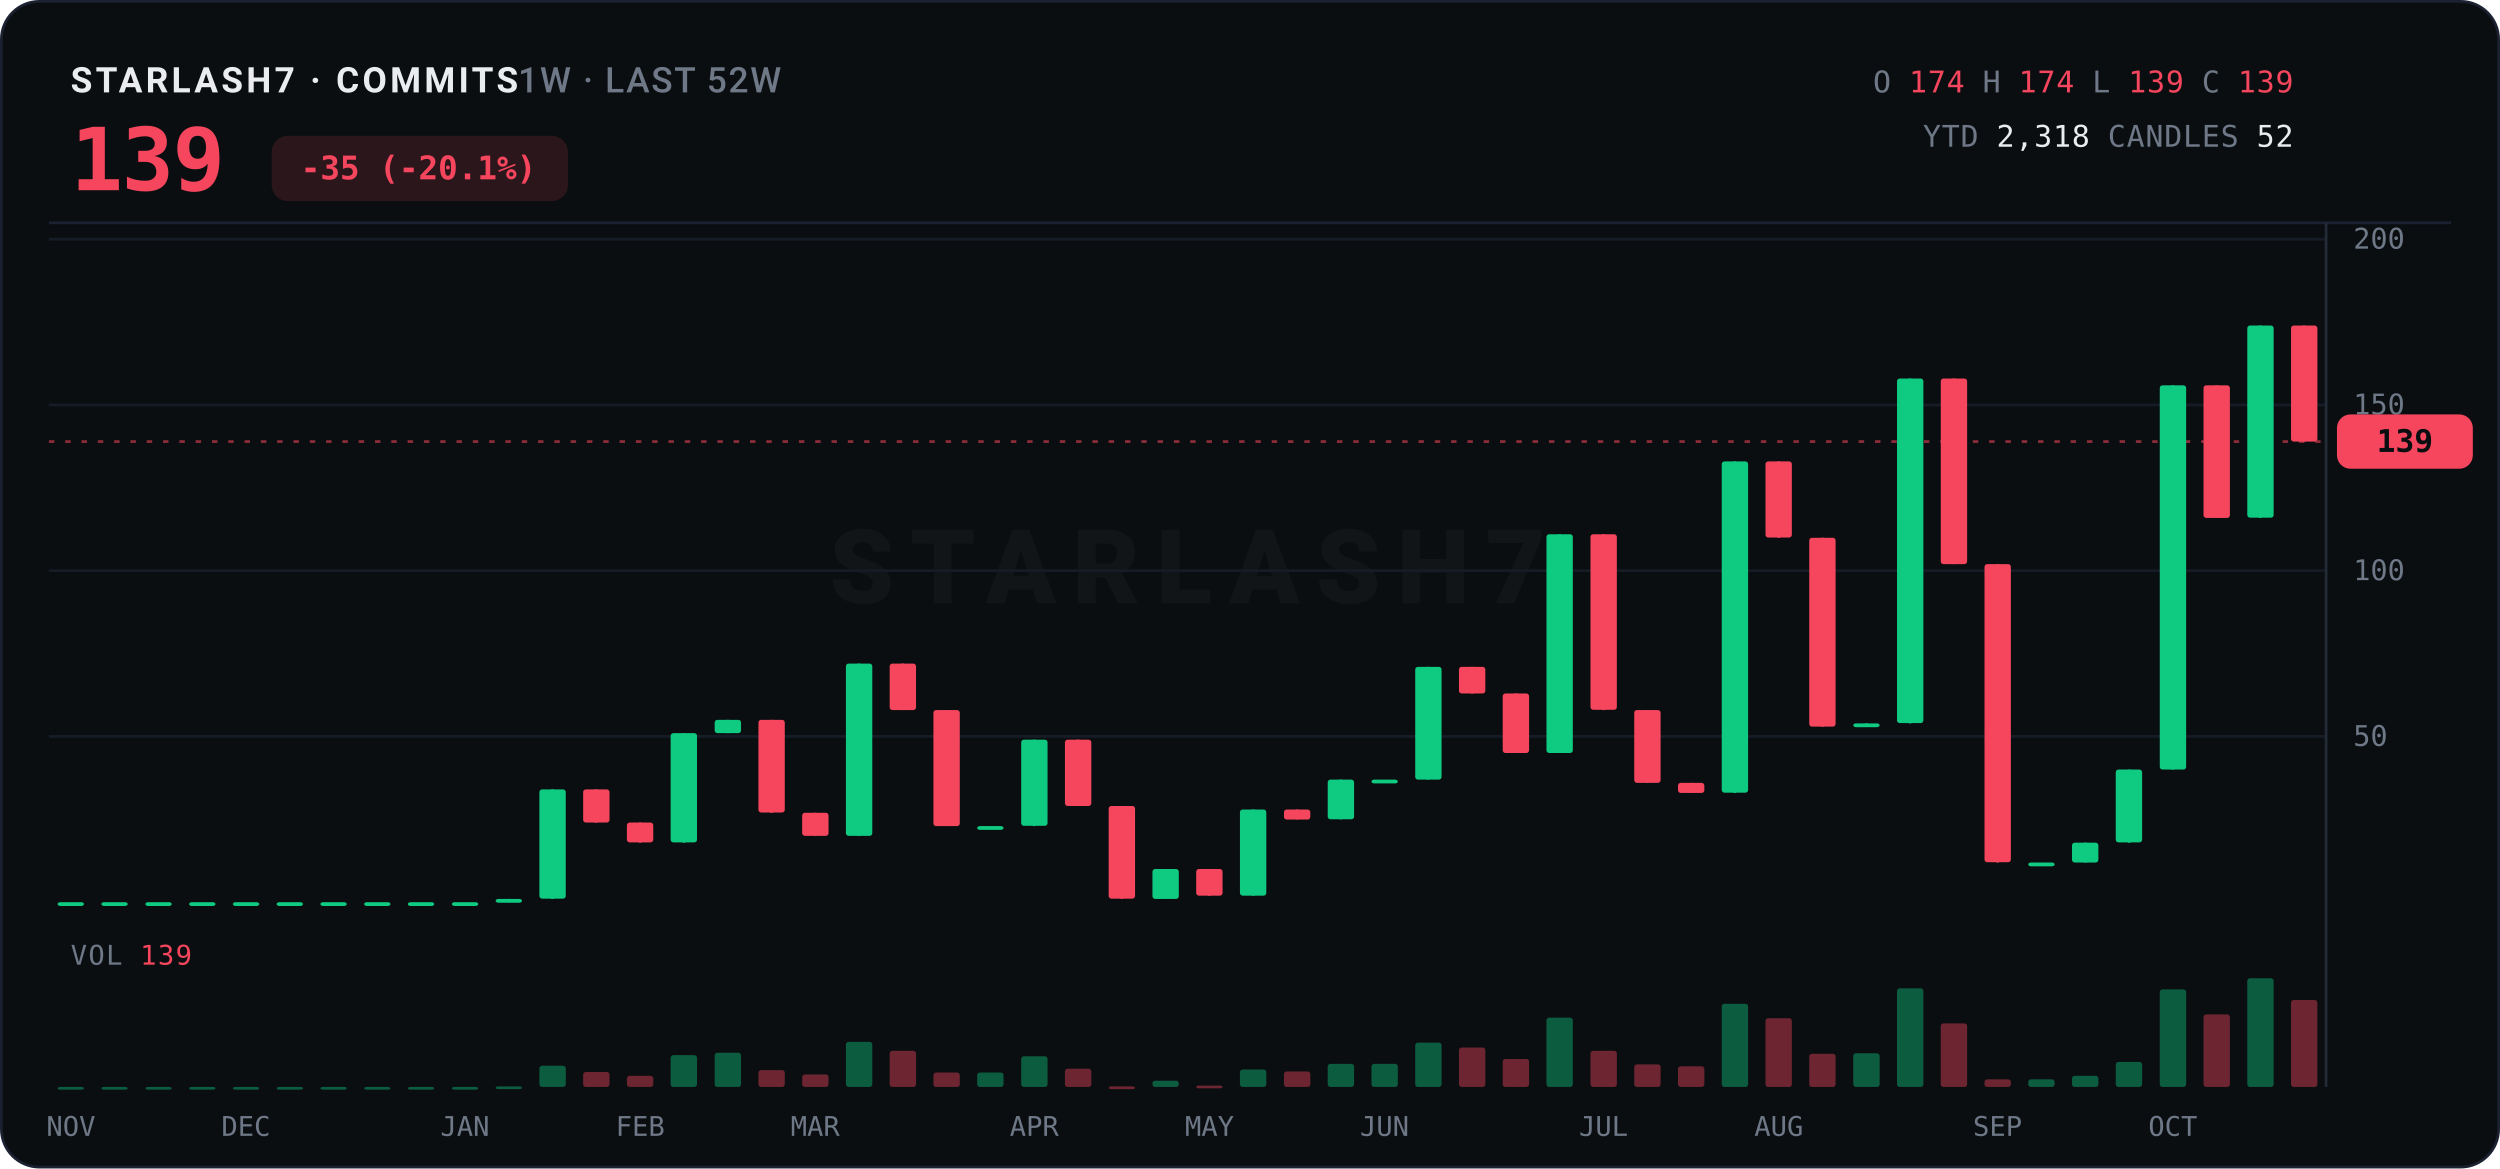
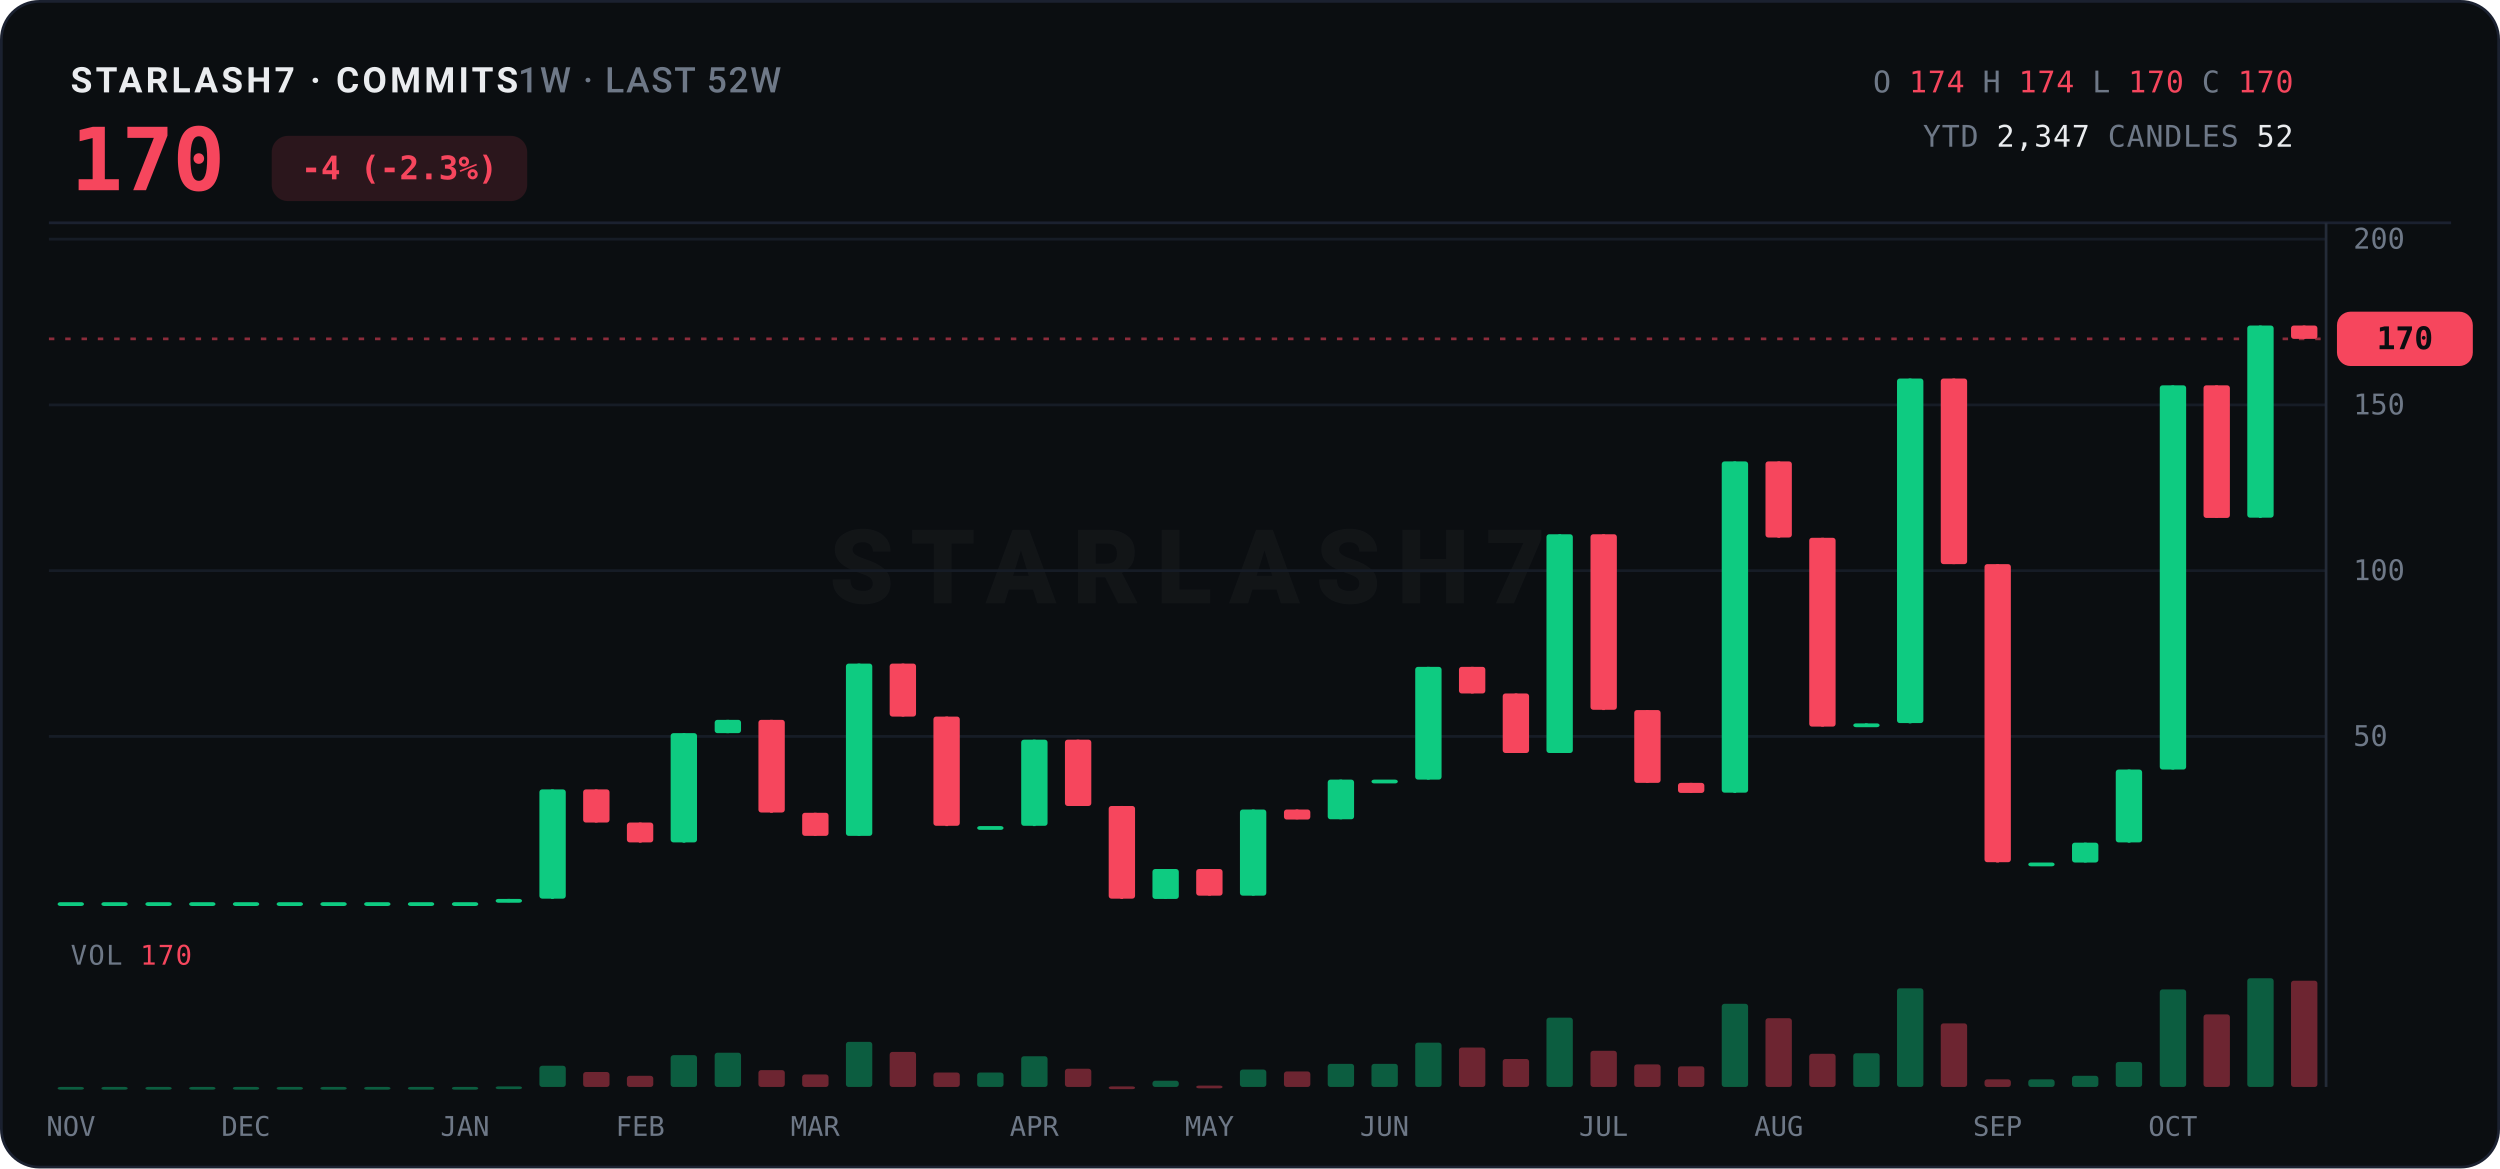
<svg xmlns="http://www.w3.org/2000/svg" width="920" height="430" viewBox="0 0 920 430">
  <rect x="0.5" y="0.5" width="919" height="429" rx="14" fill="#0B0E11" stroke="#1B2130" />
  <text x="26" y="34" font-family="ui-sans-serif,system-ui,-apple-system,'Segoe UI',Roboto,sans-serif" font-size="13" font-weight="700" letter-spacing="1.2" fill="#EAECEF">STARLASH7 · COMMITS<tspan fill="#6E7887" font-weight="500" letter-spacing="0.6">  1W · LAST 52W</tspan>
  </text>
-   <text x="26" y="70" font-family="ui-monospace,'SF Mono',SFMono-Regular,Menlo,Consolas,monospace" font-size="32" font-weight="800" fill="#F6465D" letter-spacing="-0.5">139</text>
-   <rect x="100" y="50" width="109" height="24" rx="6" fill="#F6465D" opacity="0.14" />
-   <text x="154" y="66" text-anchor="middle" font-family="ui-monospace,'SF Mono',SFMono-Regular,Menlo,Consolas,monospace" font-size="12" font-weight="700" fill="#F6465D">-35 (-20.1%)</text>
+   <text x="26" y="70" font-family="ui-monospace,'SF Mono',SFMono-Regular,Menlo,Consolas,monospace" font-size="32" font-weight="800" fill="#F6465D" letter-spacing="-0.5">170</text>
+   <rect x="100" y="50" width="94" height="24" rx="6" fill="#F6465D" opacity="0.14" />
+   <text x="147" y="66" text-anchor="middle" font-family="ui-monospace,'SF Mono',SFMono-Regular,Menlo,Consolas,monospace" font-size="12" font-weight="700" fill="#F6465D">-4 (-2.3%)</text>
  <text x="844" y="34" text-anchor="end" font-family="ui-monospace,'SF Mono',SFMono-Regular,Menlo,Consolas,monospace" font-size="11" letter-spacing="0.3">
    <tspan fill="#6E7887">O</tspan>
    <tspan fill="#F6465D">174</tspan>
    <tspan fill="#6E7887">H</tspan>
    <tspan fill="#F6465D">174</tspan>
    <tspan fill="#6E7887">L</tspan>
-     <tspan fill="#F6465D">139</tspan>
+     <tspan fill="#F6465D">170</tspan>
    <tspan fill="#6E7887">C</tspan>
-     <tspan fill="#F6465D">139</tspan>
+     <tspan fill="#F6465D">170</tspan>
  </text>
  <text x="844" y="54" text-anchor="end" font-family="ui-monospace,'SF Mono',SFMono-Regular,Menlo,Consolas,monospace" font-size="11" letter-spacing="0.3">
    <tspan fill="#6E7887">YTD</tspan>
-     <tspan fill="#EAECEF">2,318</tspan>
+     <tspan fill="#EAECEF">2,347</tspan>
    <tspan fill="#6E7887">CANDLES</tspan>
    <tspan fill="#EAECEF">52</tspan>
  </text>
  <line x1="18" y1="82" x2="902" y2="82" stroke="#1B2130" stroke-width="1" />
  <text x="437.0" y="222.0" text-anchor="middle" font-family="ui-sans-serif,system-ui,-apple-system,'Segoe UI',Roboto,sans-serif" font-size="38" font-weight="800" letter-spacing="6" fill="#EAECEF" opacity="0.035">STARLASH7</text>
  <line x1="18" y1="271.0" x2="856" y2="271.0" stroke="#161C26" stroke-width="1" />
  <text x="866" y="274.5" font-family="ui-monospace,'SF Mono',SFMono-Regular,Menlo,Consolas,monospace" font-size="10.5" fill="#6E7887">50</text>
  <line x1="18" y1="210.0" x2="856" y2="210.0" stroke="#161C26" stroke-width="1" />
  <text x="866" y="213.5" font-family="ui-monospace,'SF Mono',SFMono-Regular,Menlo,Consolas,monospace" font-size="10.5" fill="#6E7887">100</text>
  <line x1="18" y1="149.0" x2="856" y2="149.0" stroke="#161C26" stroke-width="1" />
  <text x="866" y="152.5" font-family="ui-monospace,'SF Mono',SFMono-Regular,Menlo,Consolas,monospace" font-size="10.5" fill="#6E7887">150</text>
  <line x1="18" y1="88.0" x2="856" y2="88.0" stroke="#161C26" stroke-width="1" />
  <text x="866" y="91.5" font-family="ui-monospace,'SF Mono',SFMono-Regular,Menlo,Consolas,monospace" font-size="10.5" fill="#6E7887">200</text>
  <line x1="856" y1="82" x2="856" y2="400" stroke="#242B38" stroke-width="1" />
-   <line x1="18" y1="162.5" x2="856" y2="162.5" stroke="#F6465D" stroke-width="1" stroke-dasharray="2 4" opacity="0.55" />
-   <rect x="860" y="152.5" width="50" height="20" rx="5" fill="#F6465D" />
-   <text x="885.0" y="166.3" text-anchor="middle" font-family="ui-monospace,'SF Mono',SFMono-Regular,Menlo,Consolas,monospace" font-size="11.5" font-weight="800" fill="#0B0E11">139</text>
+   <line x1="18" y1="124.7" x2="856" y2="124.7" stroke="#F6465D" stroke-width="1" stroke-dasharray="2 4" opacity="0.55" />
+   <rect x="860" y="114.7" width="50" height="20" rx="5" fill="#F6465D" />
+   <text x="885.0" y="128.5" text-anchor="middle" font-family="ui-monospace,'SF Mono',SFMono-Regular,Menlo,Consolas,monospace" font-size="11.5" font-weight="800" fill="#0B0E11">170</text>
  <line x1="26.1" y1="332.0" x2="26.1" y2="332.0" stroke="#0ECB81" stroke-width="1" />
  <rect x="21.2" y="332.0" width="9.7" height="1.4" rx="1" fill="#0ECB81" />
  <line x1="42.2" y1="332.0" x2="42.2" y2="332.0" stroke="#0ECB81" stroke-width="1" />
  <rect x="37.3" y="332.0" width="9.7" height="1.4" rx="1" fill="#0ECB81" />
  <line x1="58.3" y1="332.0" x2="58.3" y2="332.0" stroke="#0ECB81" stroke-width="1" />
  <rect x="53.5" y="332.0" width="9.7" height="1.4" rx="1" fill="#0ECB81" />
  <line x1="74.4" y1="332.0" x2="74.4" y2="332.0" stroke="#0ECB81" stroke-width="1" />
  <rect x="69.6" y="332.0" width="9.7" height="1.4" rx="1" fill="#0ECB81" />
  <line x1="90.5" y1="332.0" x2="90.5" y2="332.0" stroke="#0ECB81" stroke-width="1" />
  <rect x="85.7" y="332.0" width="9.7" height="1.4" rx="1" fill="#0ECB81" />
  <line x1="106.6" y1="332.0" x2="106.6" y2="332.0" stroke="#0ECB81" stroke-width="1" />
  <rect x="101.8" y="332.0" width="9.7" height="1.4" rx="1" fill="#0ECB81" />
  <line x1="122.8" y1="332.0" x2="122.8" y2="332.0" stroke="#0ECB81" stroke-width="1" />
  <rect x="117.9" y="332.0" width="9.7" height="1.4" rx="1" fill="#0ECB81" />
  <line x1="138.9" y1="332.0" x2="138.9" y2="332.0" stroke="#0ECB81" stroke-width="1" />
  <rect x="134.0" y="332.0" width="9.7" height="1.4" rx="1" fill="#0ECB81" />
  <line x1="155.0" y1="332.0" x2="155.0" y2="332.0" stroke="#0ECB81" stroke-width="1" />
  <rect x="150.1" y="332.0" width="9.7" height="1.4" rx="1" fill="#0ECB81" />
  <line x1="171.1" y1="332.0" x2="171.1" y2="332.0" stroke="#0ECB81" stroke-width="1" />
  <rect x="166.3" y="332.0" width="9.7" height="1.4" rx="1" fill="#0ECB81" />
  <line x1="187.2" y1="330.8" x2="187.2" y2="332.0" stroke="#0ECB81" stroke-width="1" />
  <rect x="182.4" y="330.8" width="9.7" height="1.4" rx="1" fill="#0ECB81" />
  <line x1="203.3" y1="290.5" x2="203.3" y2="330.8" stroke="#0ECB81" stroke-width="1" />
  <rect x="198.5" y="290.5" width="9.7" height="40.2" rx="1" fill="#0ECB81" />
  <line x1="219.4" y1="290.5" x2="219.4" y2="302.7" stroke="#F6465D" stroke-width="1" />
  <rect x="214.6" y="290.5" width="9.7" height="12.2" rx="1" fill="#F6465D" />
  <line x1="235.6" y1="302.7" x2="235.6" y2="310.1" stroke="#F6465D" stroke-width="1" />
  <rect x="230.7" y="302.7" width="9.7" height="7.3" rx="1" fill="#F6465D" />
  <line x1="251.7" y1="269.8" x2="251.7" y2="310.1" stroke="#0ECB81" stroke-width="1" />
  <rect x="246.8" y="269.8" width="9.7" height="40.2" rx="1" fill="#0ECB81" />
  <line x1="267.8" y1="264.9" x2="267.8" y2="269.8" stroke="#0ECB81" stroke-width="1" />
  <rect x="263.0" y="264.9" width="9.7" height="4.9" rx="1" fill="#0ECB81" />
  <line x1="283.9" y1="264.9" x2="283.9" y2="299.1" stroke="#F6465D" stroke-width="1" />
  <rect x="279.1" y="264.9" width="9.7" height="34.1" rx="1" fill="#F6465D" />
  <line x1="300.0" y1="299.1" x2="300.0" y2="307.6" stroke="#F6465D" stroke-width="1" />
  <rect x="295.2" y="299.1" width="9.7" height="8.5" rx="1" fill="#F6465D" />
  <line x1="316.1" y1="244.2" x2="316.1" y2="307.6" stroke="#0ECB81" stroke-width="1" />
  <rect x="311.3" y="244.2" width="9.7" height="63.4" rx="1" fill="#0ECB81" />
-   <line x1="332.3" y1="244.2" x2="332.3" y2="261.3" stroke="#F6465D" stroke-width="1" />
-   <rect x="327.4" y="244.2" width="9.7" height="17.1" rx="1" fill="#F6465D" />
-   <line x1="348.4" y1="261.3" x2="348.4" y2="304.0" stroke="#F6465D" stroke-width="1" />
-   <rect x="343.5" y="261.3" width="9.7" height="42.7" rx="1" fill="#F6465D" />
+   <line x1="332.3" y1="244.2" x2="332.3" y2="263.7" stroke="#F6465D" stroke-width="1" />
+   <rect x="327.4" y="244.2" width="9.7" height="19.5" rx="1" fill="#F6465D" />
+   <line x1="348.4" y1="263.7" x2="348.4" y2="304.0" stroke="#F6465D" stroke-width="1" />
+   <rect x="343.5" y="263.7" width="9.7" height="40.2" rx="1" fill="#F6465D" />
  <line x1="364.5" y1="304.0" x2="364.5" y2="304.0" stroke="#0ECB81" stroke-width="1" />
  <rect x="359.6" y="304.0" width="9.7" height="1.4" rx="1" fill="#0ECB81" />
  <line x1="380.6" y1="272.2" x2="380.6" y2="304.0" stroke="#0ECB81" stroke-width="1" />
  <rect x="375.8" y="272.2" width="9.7" height="31.7" rx="1" fill="#0ECB81" />
  <line x1="396.7" y1="272.2" x2="396.7" y2="296.6" stroke="#F6465D" stroke-width="1" />
  <rect x="391.9" y="272.2" width="9.7" height="24.4" rx="1" fill="#F6465D" />
  <line x1="412.8" y1="296.6" x2="412.8" y2="330.8" stroke="#F6465D" stroke-width="1" />
  <rect x="408.0" y="296.6" width="9.7" height="34.1" rx="1" fill="#F6465D" />
  <line x1="428.9" y1="319.8" x2="428.9" y2="330.8" stroke="#0ECB81" stroke-width="1" />
  <rect x="424.1" y="319.8" width="9.7" height="11.0" rx="1" fill="#0ECB81" />
  <line x1="445.1" y1="319.8" x2="445.1" y2="329.6" stroke="#F6465D" stroke-width="1" />
  <rect x="440.2" y="319.8" width="9.7" height="9.8" rx="1" fill="#F6465D" />
  <line x1="461.2" y1="297.9" x2="461.2" y2="329.6" stroke="#0ECB81" stroke-width="1" />
  <rect x="456.3" y="297.9" width="9.7" height="31.7" rx="1" fill="#0ECB81" />
  <line x1="477.3" y1="297.9" x2="477.3" y2="301.5" stroke="#F6465D" stroke-width="1" />
  <rect x="472.5" y="297.9" width="9.7" height="3.7" rx="1" fill="#F6465D" />
  <line x1="493.4" y1="286.9" x2="493.4" y2="301.5" stroke="#0ECB81" stroke-width="1" />
  <rect x="488.6" y="286.9" width="9.7" height="14.6" rx="1" fill="#0ECB81" />
  <line x1="509.5" y1="286.9" x2="509.5" y2="286.9" stroke="#0ECB81" stroke-width="1" />
  <rect x="504.7" y="286.9" width="9.7" height="1.4" rx="1" fill="#0ECB81" />
  <line x1="525.6" y1="245.4" x2="525.6" y2="286.9" stroke="#0ECB81" stroke-width="1" />
  <rect x="520.8" y="245.4" width="9.7" height="41.5" rx="1" fill="#0ECB81" />
  <line x1="541.8" y1="245.4" x2="541.8" y2="255.2" stroke="#F6465D" stroke-width="1" />
  <rect x="536.9" y="245.4" width="9.7" height="9.8" rx="1" fill="#F6465D" />
  <line x1="557.9" y1="255.2" x2="557.9" y2="277.1" stroke="#F6465D" stroke-width="1" />
  <rect x="553.0" y="255.2" width="9.7" height="21.9" rx="1" fill="#F6465D" />
  <line x1="574.0" y1="196.6" x2="574.0" y2="277.1" stroke="#0ECB81" stroke-width="1" />
  <rect x="569.1" y="196.6" width="9.7" height="80.5" rx="1" fill="#0ECB81" />
  <line x1="590.1" y1="196.6" x2="590.1" y2="261.3" stroke="#F6465D" stroke-width="1" />
  <rect x="585.3" y="196.6" width="9.7" height="64.6" rx="1" fill="#F6465D" />
  <line x1="606.2" y1="261.3" x2="606.2" y2="288.1" stroke="#F6465D" stroke-width="1" />
  <rect x="601.4" y="261.3" width="9.7" height="26.8" rx="1" fill="#F6465D" />
  <line x1="622.3" y1="288.1" x2="622.3" y2="291.8" stroke="#F6465D" stroke-width="1" />
  <rect x="617.5" y="288.1" width="9.7" height="3.7" rx="1" fill="#F6465D" />
  <line x1="638.4" y1="169.8" x2="638.4" y2="291.8" stroke="#0ECB81" stroke-width="1" />
  <rect x="633.6" y="169.8" width="9.7" height="121.9" rx="1" fill="#0ECB81" />
  <line x1="654.6" y1="169.8" x2="654.6" y2="197.9" stroke="#F6465D" stroke-width="1" />
  <rect x="649.7" y="169.8" width="9.7" height="28.0" rx="1" fill="#F6465D" />
  <line x1="670.7" y1="197.9" x2="670.7" y2="267.4" stroke="#F6465D" stroke-width="1" />
  <rect x="665.8" y="197.9" width="9.7" height="69.5" rx="1" fill="#F6465D" />
  <line x1="686.8" y1="266.2" x2="686.8" y2="267.4" stroke="#0ECB81" stroke-width="1" />
  <rect x="682.0" y="266.2" width="9.7" height="1.4" rx="1" fill="#0ECB81" />
  <line x1="702.9" y1="139.3" x2="702.9" y2="266.2" stroke="#0ECB81" stroke-width="1" />
  <rect x="698.1" y="139.3" width="9.7" height="126.8" rx="1" fill="#0ECB81" />
  <line x1="719.0" y1="139.3" x2="719.0" y2="207.6" stroke="#F6465D" stroke-width="1" />
  <rect x="714.2" y="139.3" width="9.7" height="68.3" rx="1" fill="#F6465D" />
  <line x1="735.1" y1="207.6" x2="735.1" y2="317.4" stroke="#F6465D" stroke-width="1" />
  <rect x="730.3" y="207.6" width="9.7" height="109.7" rx="1" fill="#F6465D" />
  <line x1="751.2" y1="317.4" x2="751.2" y2="317.4" stroke="#0ECB81" stroke-width="1" />
  <rect x="746.4" y="317.4" width="9.7" height="1.4" rx="1" fill="#0ECB81" />
  <line x1="767.4" y1="310.1" x2="767.4" y2="317.4" stroke="#0ECB81" stroke-width="1" />
  <rect x="762.5" y="310.1" width="9.7" height="7.3" rx="1" fill="#0ECB81" />
  <line x1="783.5" y1="283.2" x2="783.5" y2="310.1" stroke="#0ECB81" stroke-width="1" />
  <rect x="778.6" y="283.2" width="9.7" height="26.8" rx="1" fill="#0ECB81" />
  <line x1="799.6" y1="141.8" x2="799.6" y2="283.2" stroke="#0ECB81" stroke-width="1" />
  <rect x="794.8" y="141.8" width="9.7" height="141.4" rx="1" fill="#0ECB81" />
  <line x1="815.7" y1="141.8" x2="815.7" y2="190.6" stroke="#F6465D" stroke-width="1" />
  <rect x="810.9" y="141.8" width="9.7" height="48.8" rx="1" fill="#F6465D" />
  <line x1="831.8" y1="119.8" x2="831.8" y2="190.6" stroke="#0ECB81" stroke-width="1" />
  <rect x="827.0" y="119.8" width="9.7" height="70.7" rx="1" fill="#0ECB81" />
-   <line x1="847.9" y1="119.8" x2="847.9" y2="162.5" stroke="#F6465D" stroke-width="1" />
-   <rect x="843.1" y="119.8" width="9.7" height="42.7" rx="1" fill="#F6465D" />
-   <text x="26" y="355" font-family="ui-monospace,'SF Mono',SFMono-Regular,Menlo,Consolas,monospace" font-size="10" letter-spacing="0.5" fill="#6E7887">VOL <tspan fill="#F6465D">139</tspan>
+   <line x1="847.9" y1="119.8" x2="847.9" y2="124.7" stroke="#F6465D" stroke-width="1" />
+   <rect x="843.1" y="119.8" width="9.7" height="4.9" rx="1" fill="#F6465D" />
+   <text x="26" y="355" font-family="ui-monospace,'SF Mono',SFMono-Regular,Menlo,Consolas,monospace" font-size="10" letter-spacing="0.5" fill="#6E7887">VOL <tspan fill="#F6465D">170</tspan>
  </text>
  <rect x="21.2" y="400.0" width="9.7" height="1.0" rx="1" fill="#0ECB81" opacity="0.42" />
  <rect x="37.3" y="400.0" width="9.7" height="1.0" rx="1" fill="#0ECB81" opacity="0.42" />
  <rect x="53.5" y="400.0" width="9.7" height="1.0" rx="1" fill="#0ECB81" opacity="0.42" />
  <rect x="69.6" y="400.0" width="9.7" height="1.0" rx="1" fill="#0ECB81" opacity="0.42" />
  <rect x="85.7" y="400.0" width="9.7" height="1.0" rx="1" fill="#0ECB81" opacity="0.42" />
  <rect x="101.8" y="400.0" width="9.7" height="1.0" rx="1" fill="#0ECB81" opacity="0.42" />
  <rect x="117.9" y="400.0" width="9.7" height="1.0" rx="1" fill="#0ECB81" opacity="0.42" />
  <rect x="134.0" y="400.0" width="9.7" height="1.0" rx="1" fill="#0ECB81" opacity="0.42" />
  <rect x="150.1" y="400.0" width="9.7" height="1.0" rx="1" fill="#0ECB81" opacity="0.42" />
  <rect x="166.3" y="400.0" width="9.7" height="1.0" rx="1" fill="#0ECB81" opacity="0.42" />
  <rect x="182.4" y="399.8" width="9.7" height="1.0" rx="1" fill="#0ECB81" opacity="0.42" />
  <rect x="198.5" y="392.2" width="9.7" height="7.8" rx="1" fill="#0ECB81" opacity="0.42" />
  <rect x="214.6" y="394.5" width="9.7" height="5.5" rx="1" fill="#F6465D" opacity="0.42" />
  <rect x="230.7" y="395.9" width="9.7" height="4.1" rx="1" fill="#F6465D" opacity="0.42" />
  <rect x="246.8" y="388.3" width="9.7" height="11.7" rx="1" fill="#0ECB81" opacity="0.42" />
  <rect x="263.0" y="387.4" width="9.7" height="12.6" rx="1" fill="#0ECB81" opacity="0.42" />
  <rect x="279.1" y="393.8" width="9.7" height="6.2" rx="1" fill="#F6465D" opacity="0.42" />
  <rect x="295.2" y="395.4" width="9.7" height="4.6" rx="1" fill="#F6465D" opacity="0.42" />
  <rect x="311.3" y="383.4" width="9.7" height="16.6" rx="1" fill="#0ECB81" opacity="0.42" />
-   <rect x="327.4" y="386.7" width="9.7" height="13.3" rx="1" fill="#F6465D" opacity="0.42" />
+   <rect x="327.4" y="387.1" width="9.7" height="12.9" rx="1" fill="#F6465D" opacity="0.42" />
  <rect x="343.5" y="394.7" width="9.7" height="5.3" rx="1" fill="#F6465D" opacity="0.42" />
  <rect x="359.6" y="394.7" width="9.7" height="5.3" rx="1" fill="#0ECB81" opacity="0.42" />
  <rect x="375.8" y="388.7" width="9.7" height="11.3" rx="1" fill="#0ECB81" opacity="0.42" />
  <rect x="391.9" y="393.3" width="9.7" height="6.7" rx="1" fill="#F6465D" opacity="0.42" />
  <rect x="408.0" y="399.8" width="9.7" height="1.0" rx="1" fill="#F6465D" opacity="0.42" />
  <rect x="424.1" y="397.7" width="9.7" height="2.3" rx="1" fill="#0ECB81" opacity="0.42" />
  <rect x="440.2" y="399.5" width="9.7" height="1.0" rx="1" fill="#F6465D" opacity="0.42" />
  <rect x="456.3" y="393.6" width="9.7" height="6.4" rx="1" fill="#0ECB81" opacity="0.42" />
  <rect x="472.5" y="394.3" width="9.7" height="5.7" rx="1" fill="#F6465D" opacity="0.42" />
  <rect x="488.6" y="391.5" width="9.7" height="8.5" rx="1" fill="#0ECB81" opacity="0.42" />
  <rect x="504.7" y="391.5" width="9.7" height="8.5" rx="1" fill="#0ECB81" opacity="0.42" />
  <rect x="520.8" y="383.7" width="9.7" height="16.3" rx="1" fill="#0ECB81" opacity="0.42" />
  <rect x="536.9" y="385.5" width="9.7" height="14.5" rx="1" fill="#F6465D" opacity="0.42" />
  <rect x="553.0" y="389.7" width="9.7" height="10.3" rx="1" fill="#F6465D" opacity="0.42" />
  <rect x="569.1" y="374.5" width="9.7" height="25.5" rx="1" fill="#0ECB81" opacity="0.42" />
  <rect x="585.3" y="386.7" width="9.7" height="13.3" rx="1" fill="#F6465D" opacity="0.42" />
  <rect x="601.4" y="391.7" width="9.7" height="8.3" rx="1" fill="#F6465D" opacity="0.42" />
  <rect x="617.5" y="392.4" width="9.7" height="7.6" rx="1" fill="#F6465D" opacity="0.42" />
  <rect x="633.6" y="369.4" width="9.7" height="30.6" rx="1" fill="#0ECB81" opacity="0.42" />
  <rect x="649.7" y="374.7" width="9.7" height="25.3" rx="1" fill="#F6465D" opacity="0.42" />
  <rect x="665.8" y="387.8" width="9.7" height="12.2" rx="1" fill="#F6465D" opacity="0.42" />
  <rect x="682.0" y="387.6" width="9.7" height="12.4" rx="1" fill="#0ECB81" opacity="0.42" />
  <rect x="698.1" y="363.7" width="9.7" height="36.3" rx="1" fill="#0ECB81" opacity="0.42" />
  <rect x="714.2" y="376.6" width="9.7" height="23.4" rx="1" fill="#F6465D" opacity="0.42" />
  <rect x="730.3" y="397.2" width="9.7" height="2.8" rx="1" fill="#F6465D" opacity="0.42" />
  <rect x="746.4" y="397.2" width="9.7" height="2.8" rx="1" fill="#0ECB81" opacity="0.42" />
  <rect x="762.5" y="395.9" width="9.7" height="4.1" rx="1" fill="#0ECB81" opacity="0.42" />
  <rect x="778.6" y="390.8" width="9.7" height="9.2" rx="1" fill="#0ECB81" opacity="0.42" />
  <rect x="794.8" y="364.1" width="9.7" height="35.9" rx="1" fill="#0ECB81" opacity="0.42" />
  <rect x="810.9" y="373.3" width="9.7" height="26.7" rx="1" fill="#F6465D" opacity="0.42" />
  <rect x="827.0" y="360.0" width="9.7" height="40.0" rx="1" fill="#0ECB81" opacity="0.42" />
-   <rect x="843.1" y="368.0" width="9.7" height="32.0" rx="1" fill="#F6465D" opacity="0.42" />
+   <rect x="843.1" y="360.9" width="9.7" height="39.1" rx="1" fill="#F6465D" opacity="0.42" />
  <text x="26.1" y="418" text-anchor="middle" font-family="ui-monospace,'SF Mono',SFMono-Regular,Menlo,Consolas,monospace" font-size="10" fill="#6E7887">NOV</text>
  <text x="90.5" y="418" text-anchor="middle" font-family="ui-monospace,'SF Mono',SFMono-Regular,Menlo,Consolas,monospace" font-size="10" fill="#6E7887">DEC</text>
  <text x="171.1" y="418" text-anchor="middle" font-family="ui-monospace,'SF Mono',SFMono-Regular,Menlo,Consolas,monospace" font-size="10" fill="#6E7887">JAN</text>
  <text x="235.6" y="418" text-anchor="middle" font-family="ui-monospace,'SF Mono',SFMono-Regular,Menlo,Consolas,monospace" font-size="10" fill="#6E7887">FEB</text>
  <text x="300.0" y="418" text-anchor="middle" font-family="ui-monospace,'SF Mono',SFMono-Regular,Menlo,Consolas,monospace" font-size="10" fill="#6E7887">MAR</text>
  <text x="380.6" y="418" text-anchor="middle" font-family="ui-monospace,'SF Mono',SFMono-Regular,Menlo,Consolas,monospace" font-size="10" fill="#6E7887">APR</text>
  <text x="445.1" y="418" text-anchor="middle" font-family="ui-monospace,'SF Mono',SFMono-Regular,Menlo,Consolas,monospace" font-size="10" fill="#6E7887">MAY</text>
  <text x="509.5" y="418" text-anchor="middle" font-family="ui-monospace,'SF Mono',SFMono-Regular,Menlo,Consolas,monospace" font-size="10" fill="#6E7887">JUN</text>
  <text x="590.1" y="418" text-anchor="middle" font-family="ui-monospace,'SF Mono',SFMono-Regular,Menlo,Consolas,monospace" font-size="10" fill="#6E7887">JUL</text>
  <text x="654.6" y="418" text-anchor="middle" font-family="ui-monospace,'SF Mono',SFMono-Regular,Menlo,Consolas,monospace" font-size="10" fill="#6E7887">AUG</text>
  <text x="735.1" y="418" text-anchor="middle" font-family="ui-monospace,'SF Mono',SFMono-Regular,Menlo,Consolas,monospace" font-size="10" fill="#6E7887">SEP</text>
  <text x="799.6" y="418" text-anchor="middle" font-family="ui-monospace,'SF Mono',SFMono-Regular,Menlo,Consolas,monospace" font-size="10" fill="#6E7887">OCT</text>
</svg>
